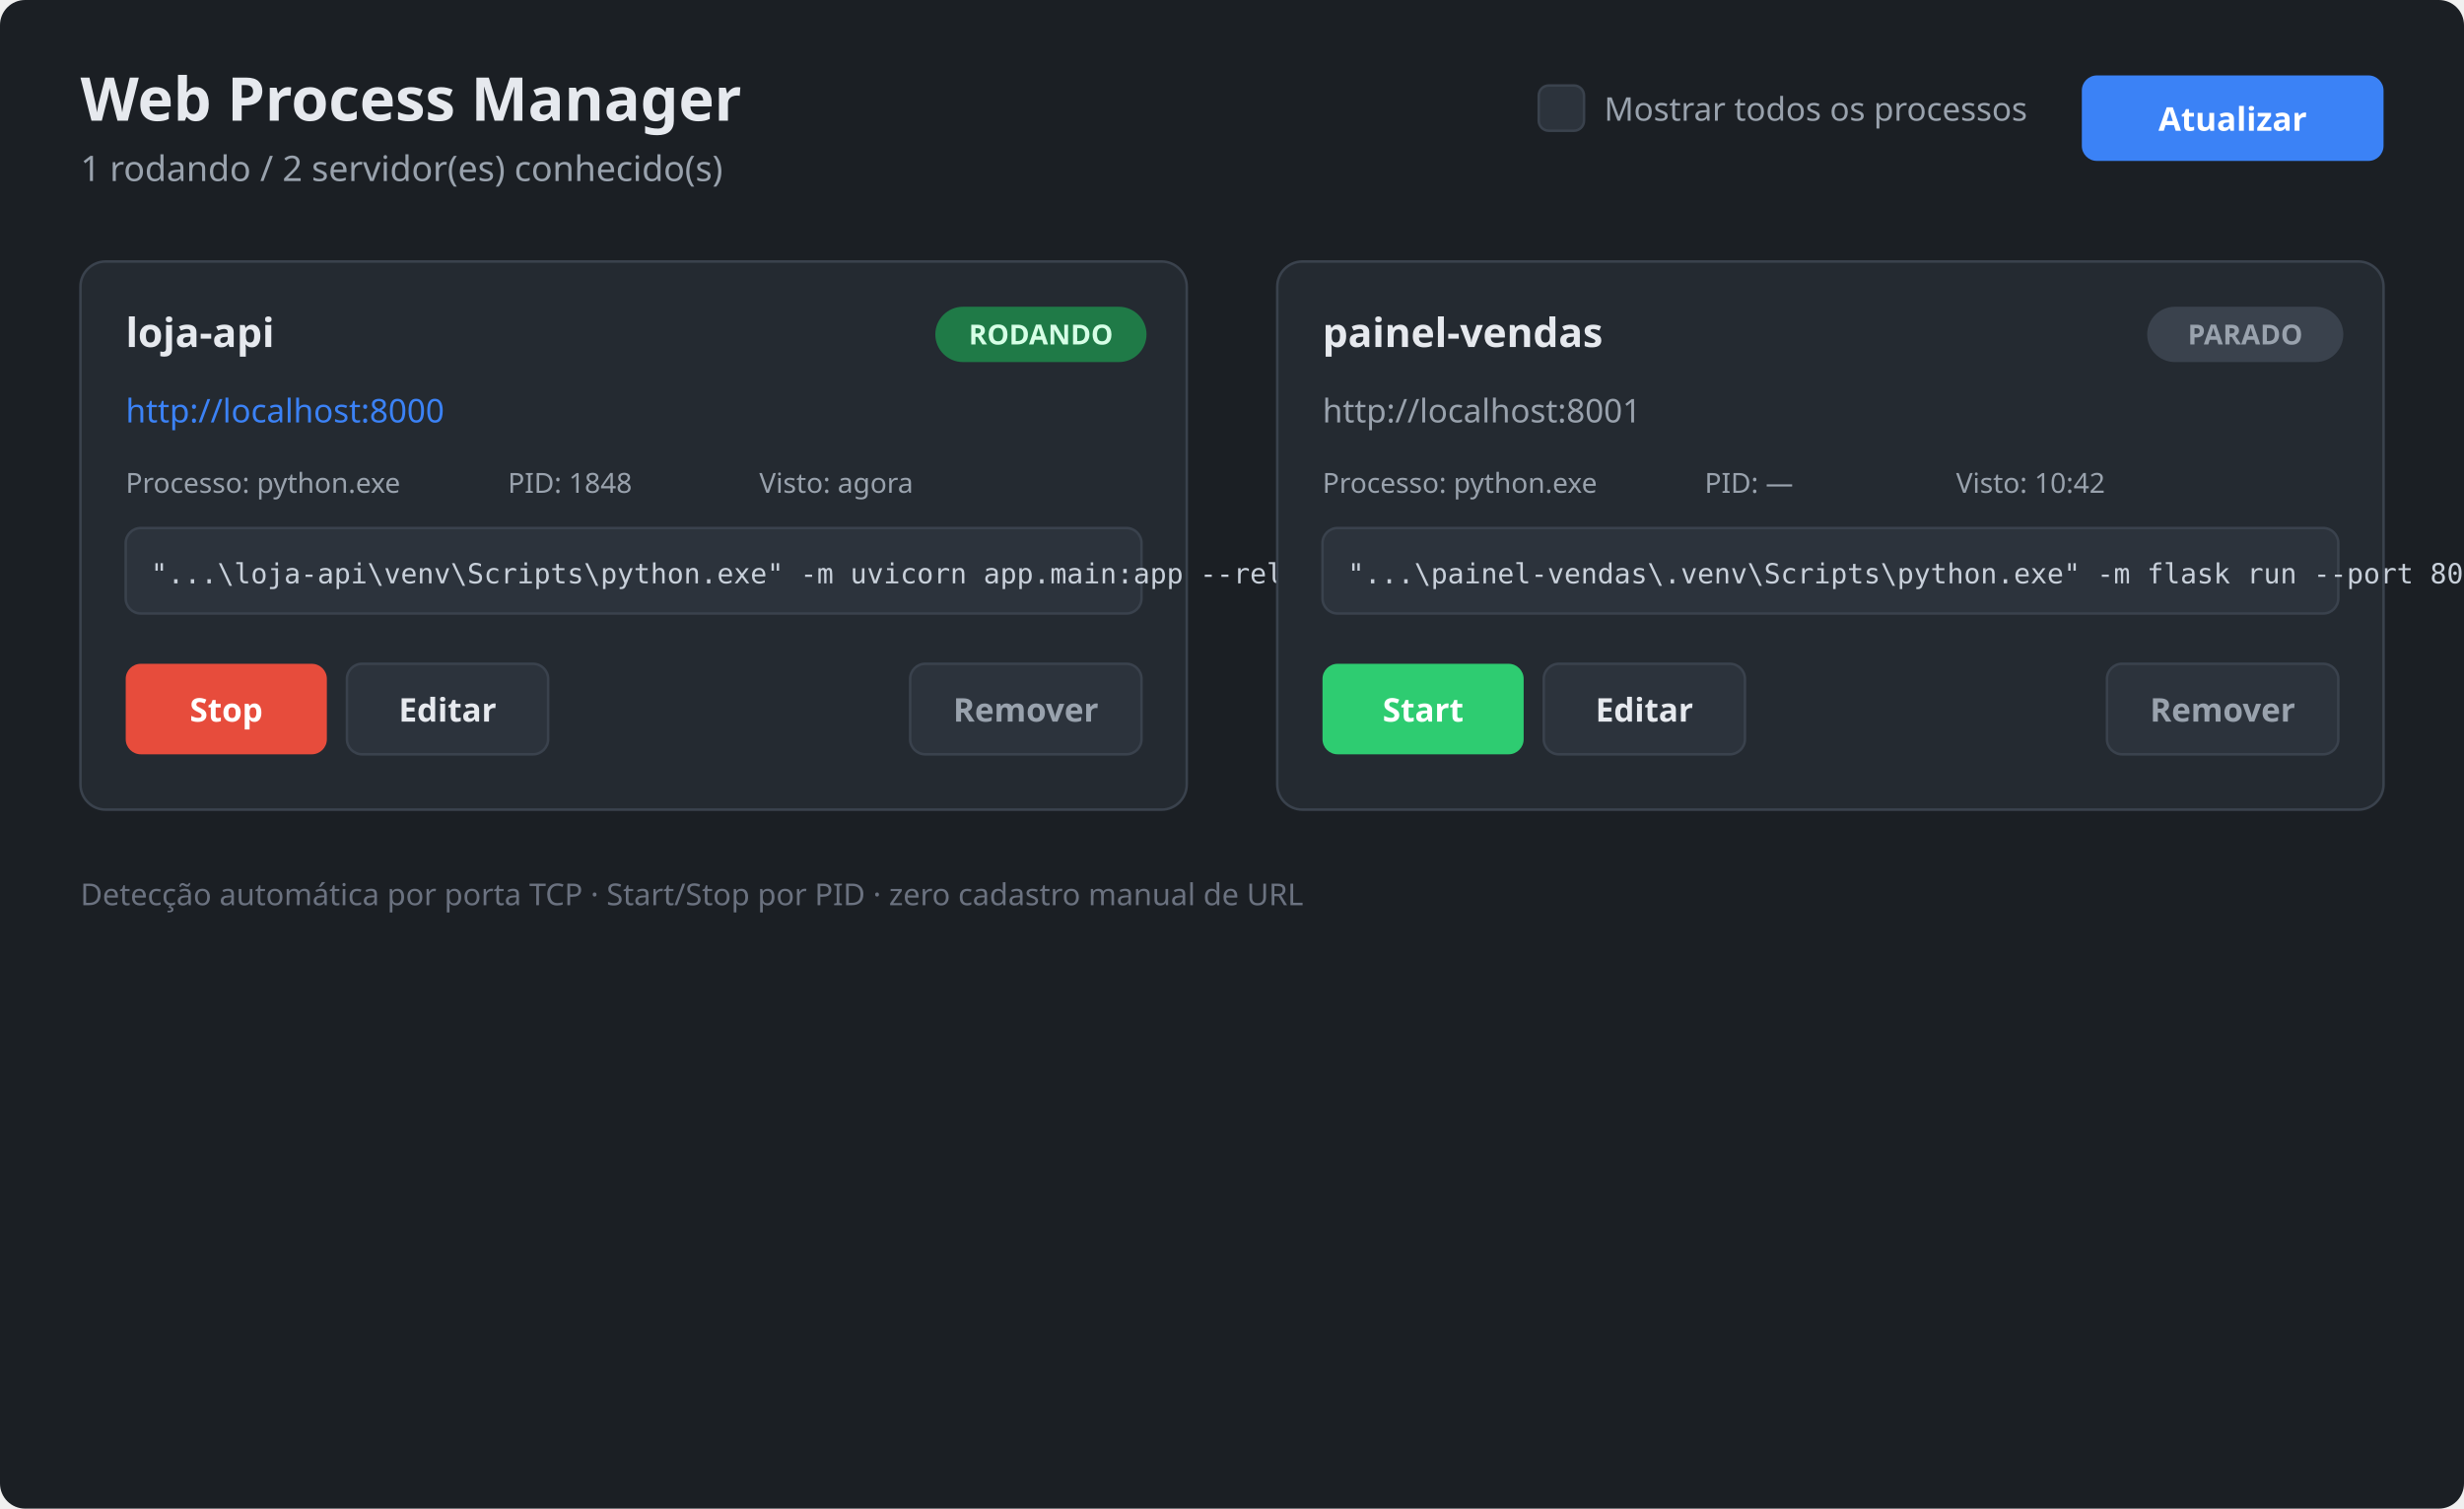
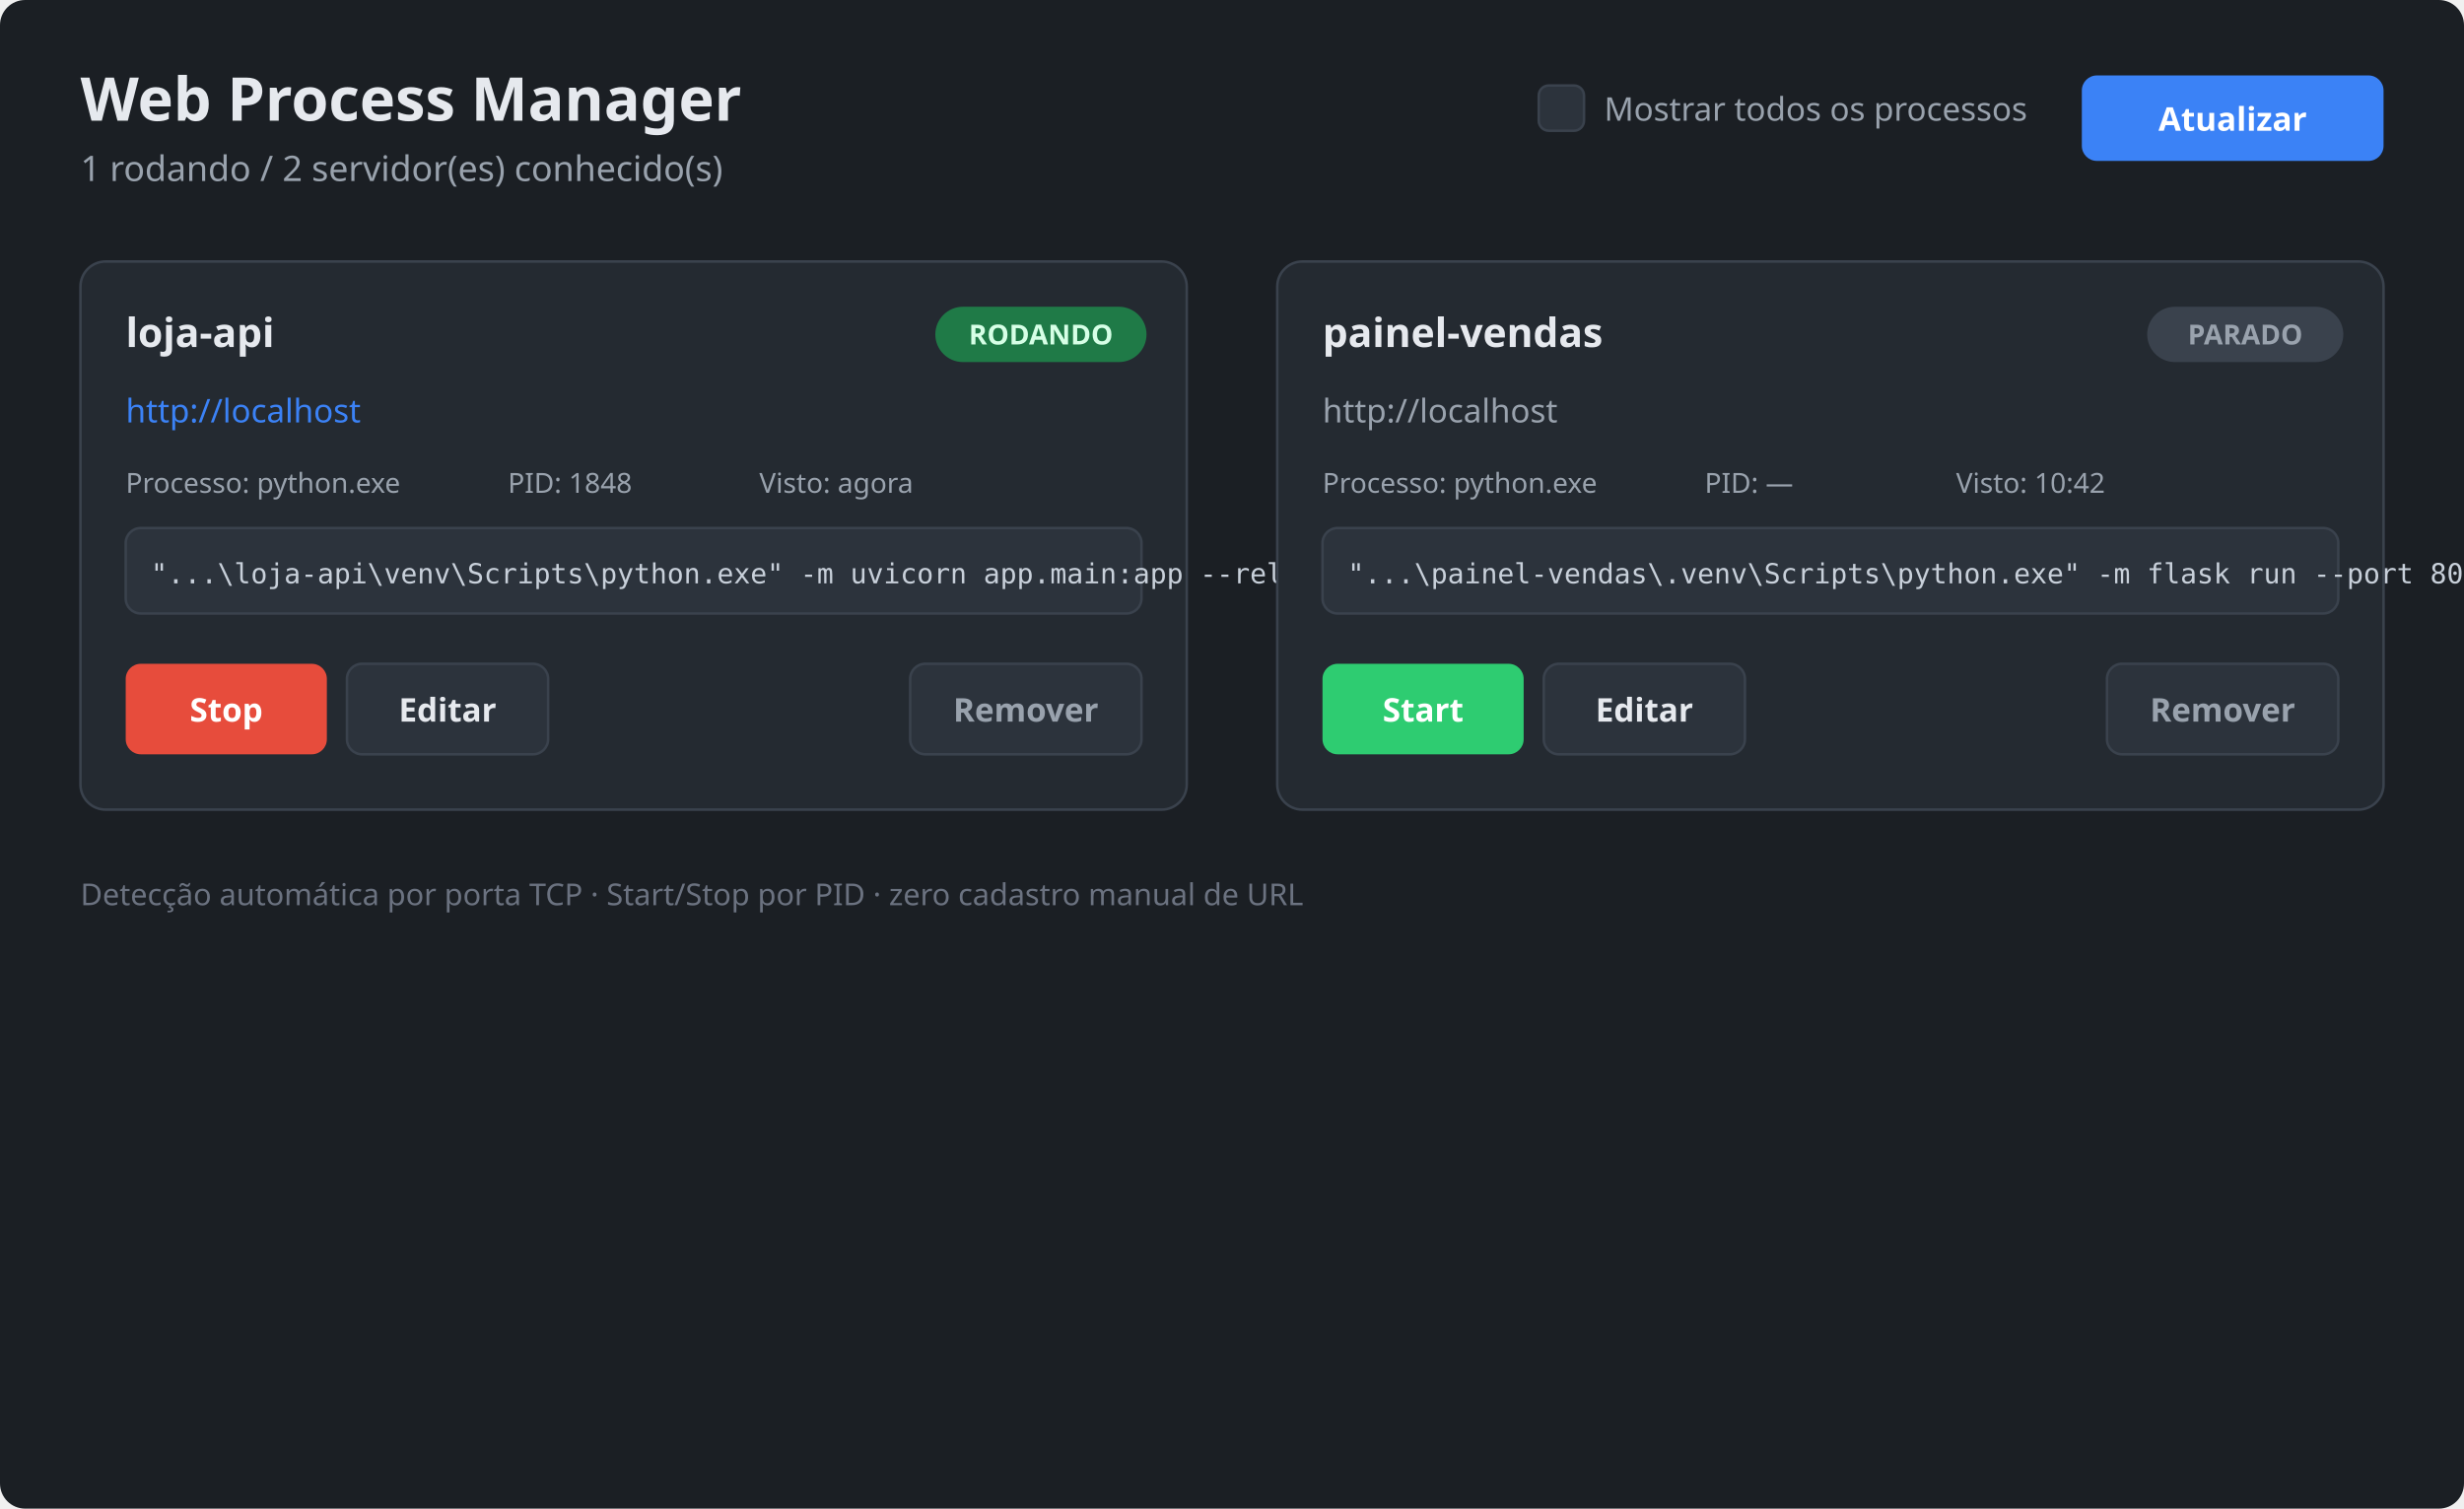
<svg xmlns="http://www.w3.org/2000/svg" viewBox="0 0 980 600" font-family="Segoe UI, system-ui, sans-serif">
  <rect width="980" height="600" rx="10" fill="#1b1f24" />
  <text x="32" y="48" fill="#e6e9ee" font-size="24" font-weight="700">Web Process Manager</text>
  <text x="32" y="72" fill="#99a2ad" font-size="14">1 rodando / 2 servidor(es) conhecido(s)</text>
  <rect x="612" y="34" width="18" height="18" rx="4" fill="#2c333c" stroke="#3a424d" />
  <text x="638" y="48" fill="#99a2ad" font-size="13">Mostrar todos os processos</text>
  <rect x="828" y="30" width="120" height="34" rx="6" fill="#3b82f6" />
  <text x="888" y="52" fill="#ffffff" font-size="13" font-weight="600" text-anchor="middle">Atualizar</text>
  <g transform="translate(32,104)">
    <rect width="440" height="218" rx="10" fill="#242a31" stroke="#3a424d" />
    <text x="18" y="34" fill="#e6e9ee" font-size="16" font-weight="600">loja-api</text>
    <rect x="340" y="18" width="84" height="22" rx="11" fill="#1f7a47" />
    <text x="382" y="33" fill="#d6ffe6" font-size="11" font-weight="700" text-anchor="middle">RODANDO</text>
-     <text x="18" y="64" fill="#3b82f6" font-size="13">http://localhost:8000</text>
+     <text x="18" y="64" fill="#3b82f6" font-size="13">http://localhost</text>
    <text x="18" y="92" fill="#99a2ad" font-size="11">Processo: python.exe</text>
    <text x="170" y="92" fill="#99a2ad" font-size="11">PID: 1848</text>
    <text x="270" y="92" fill="#99a2ad" font-size="11">Visto: agora</text>
    <rect x="18" y="106" width="404" height="34" rx="6" fill="#2c333c" stroke="#3a424d" />
    <text x="28" y="128" fill="#c8d0da" font-size="11" font-family="Consolas, monospace">"...\loja-api\venv\Scripts\python.exe" -m uvicorn app.main:app --reload</text>
    <rect x="18" y="160" width="80" height="36" rx="6" fill="#e74c3c" />
    <text x="58" y="183" fill="#fff" font-size="13" font-weight="600" text-anchor="middle">Stop</text>
    <rect x="106" y="160" width="80" height="36" rx="6" fill="#2c333c" stroke="#3a424d" />
    <text x="146" y="183" fill="#e6e9ee" font-size="13" font-weight="600" text-anchor="middle">Editar</text>
    <rect x="330" y="160" width="92" height="36" rx="6" fill="#2c333c" stroke="#3a424d" />
    <text x="376" y="183" fill="#99a2ad" font-size="13" font-weight="600" text-anchor="middle">Remover</text>
  </g>
  <g transform="translate(508,104)">
    <rect width="440" height="218" rx="10" fill="#242a31" stroke="#3a424d" />
    <text x="18" y="34" fill="#e6e9ee" font-size="16" font-weight="600">painel-vendas</text>
    <rect x="346" y="18" width="78" height="22" rx="11" fill="#3a424d" />
    <text x="385" y="33" fill="#99a2ad" font-size="11" font-weight="700" text-anchor="middle">PARADO</text>
-     <text x="18" y="64" fill="#99a2ad" font-size="13">http://localhost:8001</text>
+     <text x="18" y="64" fill="#99a2ad" font-size="13">http://localhost</text>
    <text x="18" y="92" fill="#99a2ad" font-size="11">Processo: python.exe</text>
    <text x="170" y="92" fill="#99a2ad" font-size="11">PID: —</text>
    <text x="270" y="92" fill="#99a2ad" font-size="11">Visto: 10:42</text>
    <rect x="18" y="106" width="404" height="34" rx="6" fill="#2c333c" stroke="#3a424d" />
    <text x="28" y="128" fill="#c8d0da" font-size="11" font-family="Consolas, monospace">"...\painel-vendas\.venv\Scripts\python.exe" -m flask run --port 8001</text>
    <rect x="18" y="160" width="80" height="36" rx="6" fill="#2ecc71" />
    <text x="58" y="183" fill="#fff" font-size="13" font-weight="600" text-anchor="middle">Start</text>
    <rect x="106" y="160" width="80" height="36" rx="6" fill="#2c333c" stroke="#3a424d" />
    <text x="146" y="183" fill="#e6e9ee" font-size="13" font-weight="600" text-anchor="middle">Editar</text>
    <rect x="330" y="160" width="92" height="36" rx="6" fill="#2c333c" stroke="#3a424d" />
    <text x="376" y="183" fill="#99a2ad" font-size="13" font-weight="600" text-anchor="middle">Remover</text>
  </g>
  <text x="32" y="360" fill="#6b7280" font-size="12">Detecção automática por porta TCP · Start/Stop por PID · zero cadastro manual de URL</text>
</svg>
